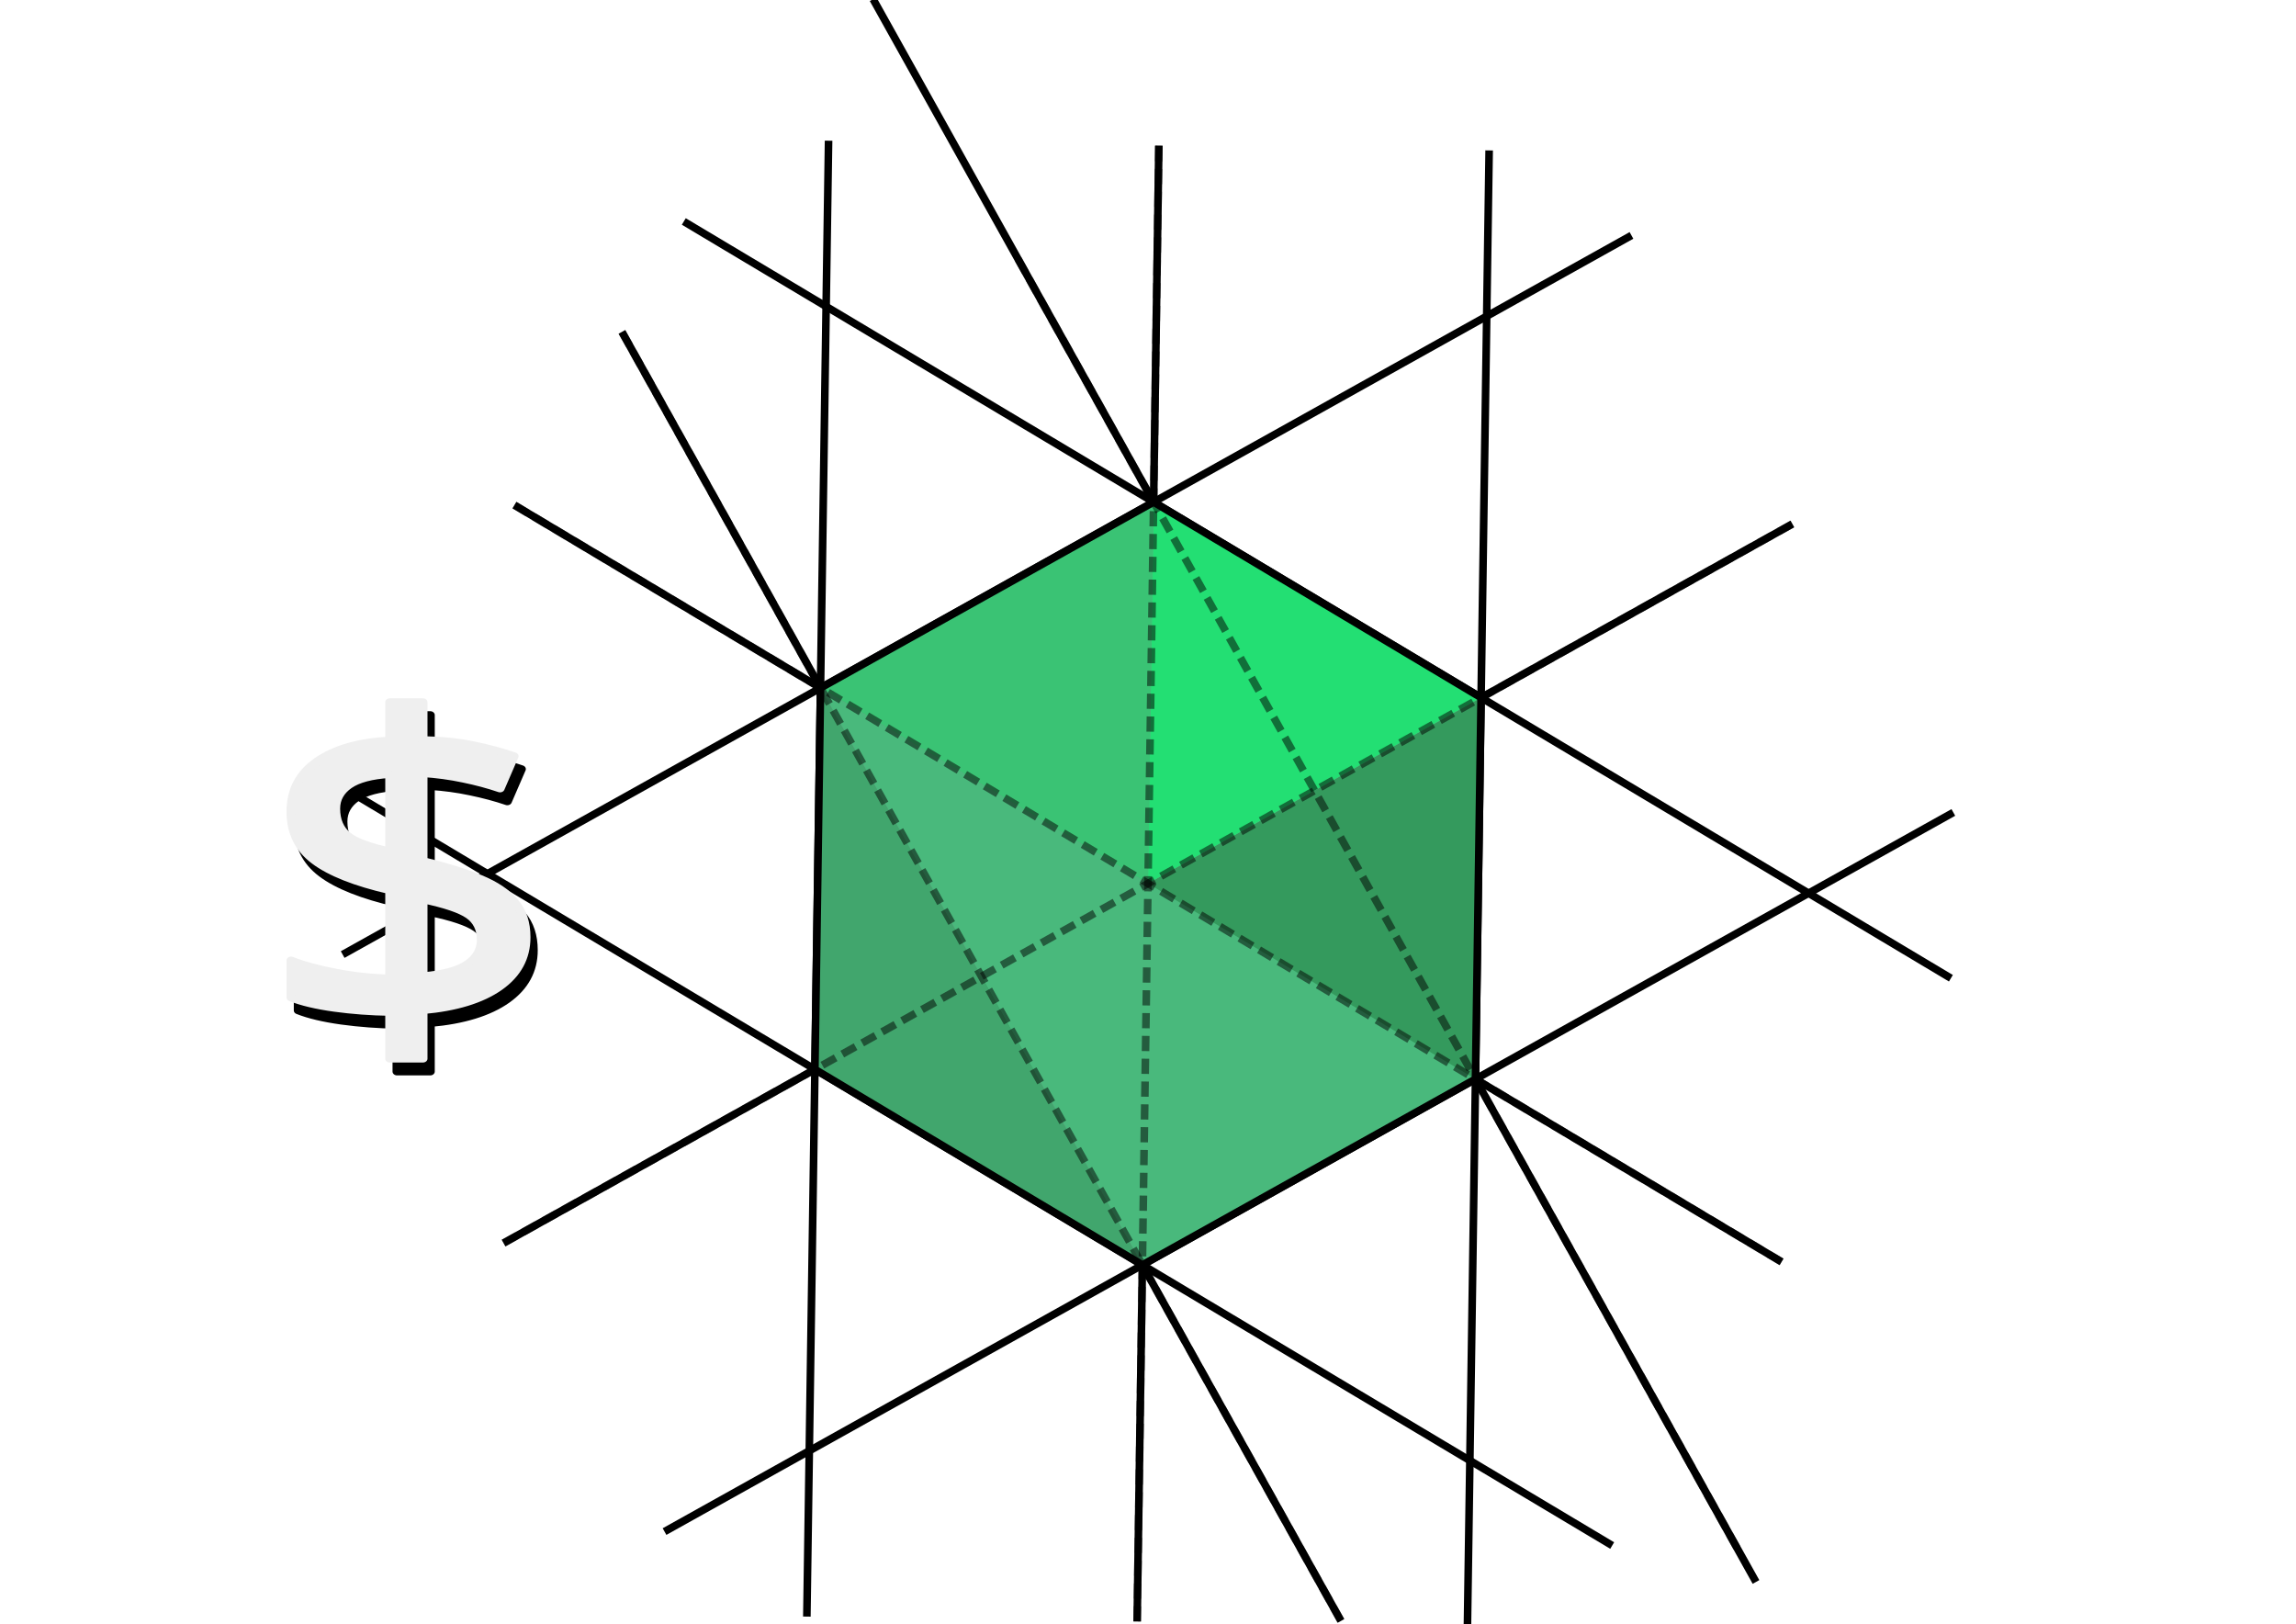
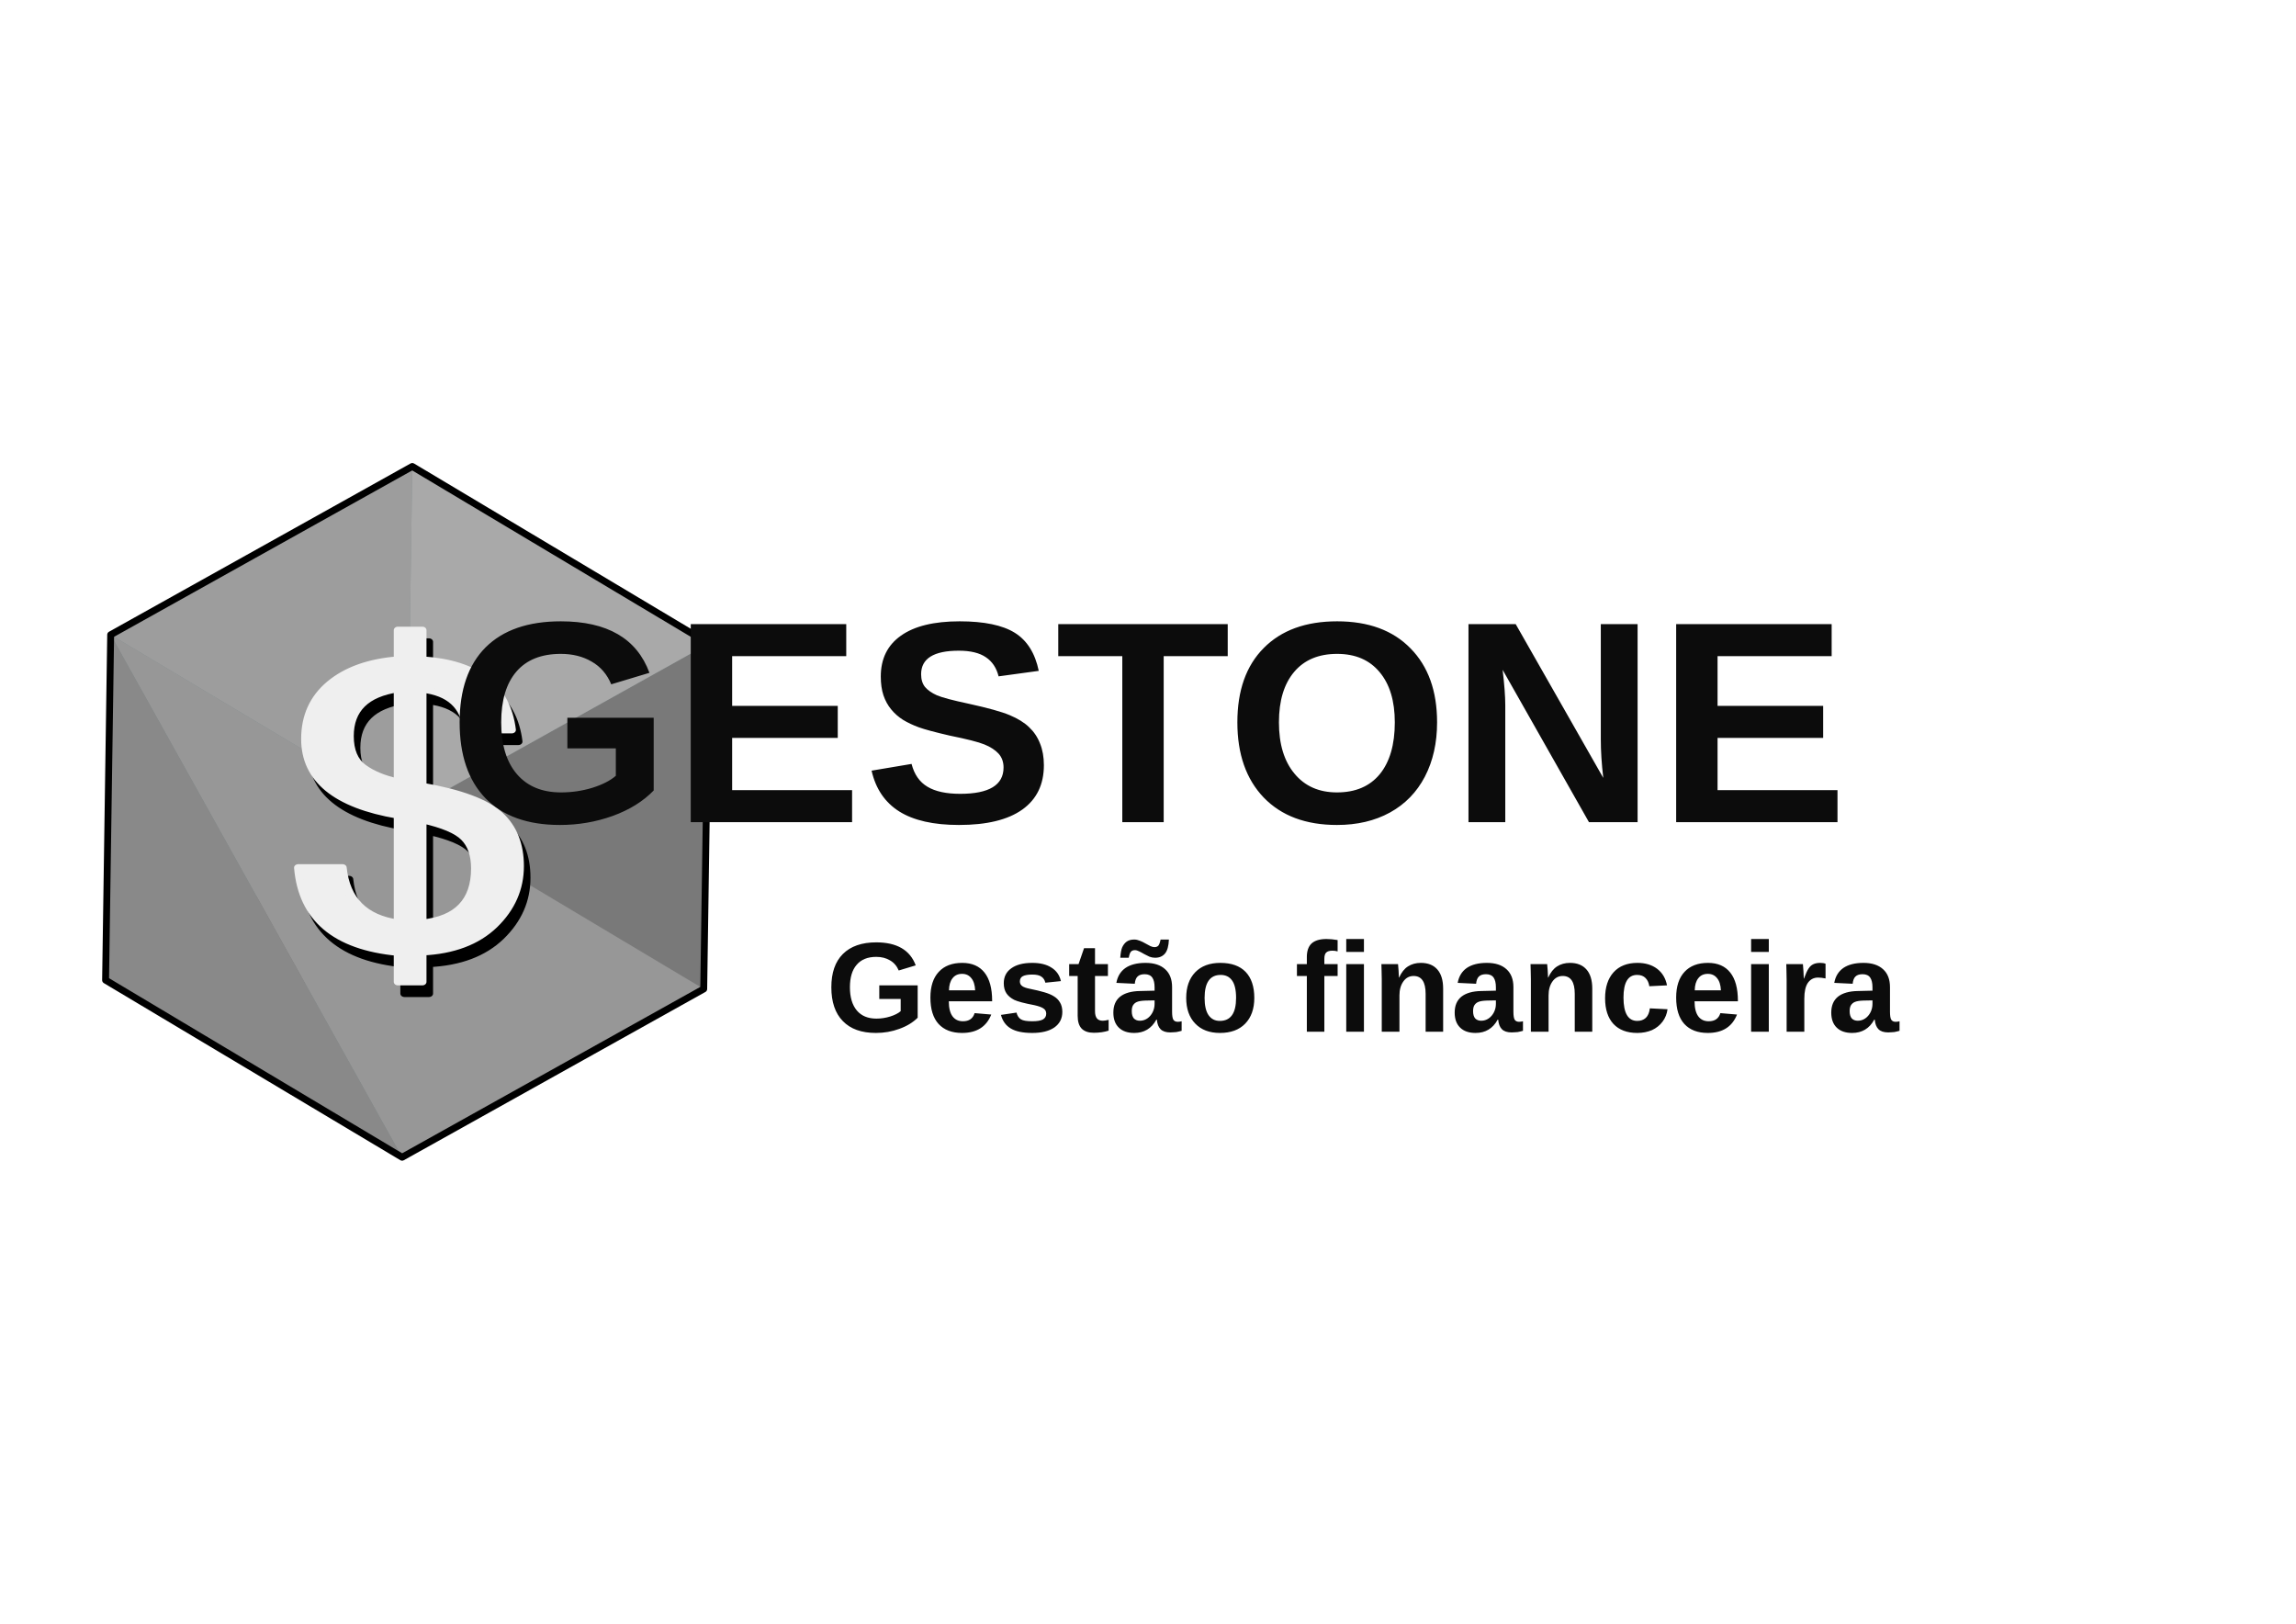
<svg xmlns="http://www.w3.org/2000/svg" width="297mm" height="210mm" viewBox="0 0 297 210" version="1.1" id="svg370">
  <defs id="defs367">
-     </defs>
+     <filter style="color-interpolation-filters:sRGB;" id="filter18193" x="-0.003" y="-0.003" width="1.006" height="1.005">
+       <feColorMatrix type="hueRotate" values="321" result="color1" id="feColorMatrix18189" />
+       <feColorMatrix type="saturate" values="0" result="fbSourceGraphic" id="feColorMatrix18191" />
+       <feColorMatrix result="fbSourceGraphicAlpha" in="fbSourceGraphic" values="0 0 0 -1 0 0 0 0 -1 0 0 0 0 -1 0 0 0 0 1 0" id="feColorMatrix18231" />
+       <feColorMatrix id="feColorMatrix18233" type="hueRotate" values="321" result="color1" in="fbSourceGraphic" />
+       <feColorMatrix id="feColorMatrix18235" type="saturate" values="0" result="color2" />
+     </filter>
+     <filter style="color-interpolation-filters:sRGB;" id="filter18199" x="0" y="0" width="1" height="1">
+       <feColorMatrix type="hueRotate" values="321" result="color1" id="feColorMatrix18195" />
+       <feColorMatrix type="saturate" values="0" result="fbSourceGraphic" id="feColorMatrix18197" />
+       <feColorMatrix result="fbSourceGraphicAlpha" in="fbSourceGraphic" values="0 0 0 -1 0 0 0 0 -1 0 0 0 0 -1 0 0 0 0 1 0" id="feColorMatrix18237" />
+       <feColorMatrix id="feColorMatrix18239" type="hueRotate" values="321" result="color1" in="fbSourceGraphic" />
+       <feColorMatrix id="feColorMatrix18241" type="saturate" values="0" result="color2" />
+     </filter>
+     <filter style="color-interpolation-filters:sRGB;" id="filter18205" x="0" y="0" width="1" height="1">
+       <feColorMatrix type="hueRotate" values="321" result="color1" id="feColorMatrix18201" />
+       <feColorMatrix type="saturate" values="0" result="fbSourceGraphic" id="feColorMatrix18203" />
+       <feColorMatrix result="fbSourceGraphicAlpha" in="fbSourceGraphic" values="0 0 0 -1 0 0 0 0 -1 0 0 0 0 -1 0 0 0 0 1 0" id="feColorMatrix18243" />
+       <feColorMatrix id="feColorMatrix18245" type="hueRotate" values="321" result="color1" in="fbSourceGraphic" />
+       <feColorMatrix id="feColorMatrix18247" type="saturate" values="0" result="color2" />
+     </filter>
+     <filter style="color-interpolation-filters:sRGB;" id="filter18211" x="0" y="0" width="1" height="1">
+       <feColorMatrix type="hueRotate" values="321" result="color1" id="feColorMatrix18207" />
+       <feColorMatrix type="saturate" values="0" result="fbSourceGraphic" id="feColorMatrix18209" />
+       <feColorMatrix result="fbSourceGraphicAlpha" in="fbSourceGraphic" values="0 0 0 -1 0 0 0 0 -1 0 0 0 0 -1 0 0 0 0 1 0" id="feColorMatrix18249" />
+       <feColorMatrix id="feColorMatrix18251" type="hueRotate" values="321" result="color1" in="fbSourceGraphic" />
+       <feColorMatrix id="feColorMatrix18253" type="saturate" values="0" result="color2" />
+     </filter>
+     <filter style="color-interpolation-filters:sRGB;" id="filter18217" x="0" y="0" width="1" height="1">
+       <feColorMatrix type="hueRotate" values="321" result="color1" id="feColorMatrix18213" />
+       <feColorMatrix type="saturate" values="0" result="fbSourceGraphic" id="feColorMatrix18215" />
+       <feColorMatrix result="fbSourceGraphicAlpha" in="fbSourceGraphic" values="0 0 0 -1 0 0 0 0 -1 0 0 0 0 -1 0 0 0 0 1 0" id="feColorMatrix18255" />
+       <feColorMatrix id="feColorMatrix18257" type="hueRotate" values="321" result="color1" in="fbSourceGraphic" />
+       <feColorMatrix id="feColorMatrix18259" type="saturate" values="0" result="color2" />
+     </filter>
+     <filter style="color-interpolation-filters:sRGB;" id="filter18223" x="0" y="0" width="1" height="1">
+       <feColorMatrix type="hueRotate" values="321" result="color1" id="feColorMatrix18219" />
+       <feColorMatrix type="saturate" values="0" result="fbSourceGraphic" id="feColorMatrix18221" />
+       <feColorMatrix result="fbSourceGraphicAlpha" in="fbSourceGraphic" values="0 0 0 -1 0 0 0 0 -1 0 0 0 0 -1 0 0 0 0 1 0" id="feColorMatrix18261" />
+       <feColorMatrix id="feColorMatrix18263" type="hueRotate" values="321" result="color1" in="fbSourceGraphic" />
+       <feColorMatrix id="feColorMatrix18265" type="saturate" values="0" result="color2" />
+     </filter>
+     <filter style="color-interpolation-filters:sRGB;" id="filter18229" x="-0.006" y="-0.005" width="1.011" height="1.01">
+       <feColorMatrix type="hueRotate" values="321" result="color1" id="feColorMatrix18225" />
+       <feColorMatrix type="saturate" values="0" result="fbSourceGraphic" id="feColorMatrix18227" />
+       <feColorMatrix result="fbSourceGraphicAlpha" in="fbSourceGraphic" values="0 0 0 -1 0 0 0 0 -1 0 0 0 0 -1 0 0 0 0 1 0" id="feColorMatrix18267" />
+       <feColorMatrix id="feColorMatrix18269" type="hueRotate" values="321" result="color1" in="fbSourceGraphic" />
+       <feColorMatrix id="feColorMatrix18271" type="saturate" values="0" result="color2" />
+     </filter>
+   </defs>
  <g id="layer1">
    <path style="fill:#349a5d;fill-opacity:1;stroke:none;stroke-width:4.724;stroke-linejoin:round;stroke-dasharray:none;stroke-opacity:1" d="M 187,619 600.296,388.265" id="path3895" />
-     <g id="g4115" transform="translate(82.9225,-364.5154)">
+     <g id="g4115" transform="matrix(1.401875,0,0,1.401875,-306.7856,-206.81)">
      <path id="path4093" style="fill:#7a8788;stroke:#000000;stroke-width:0.5;stroke-linejoin:round" transform="matrix(1.374878,0,0,1.374878,-180.6274,50.85925)" d="m 167.254,82.16 0.671,-45.596 39.822,-22.217 39.151,23.379 -0.671,45.596 -39.822,22.217 z" />
      <path style="fill:#349a5d;fill-opacity:1;stroke:none;stroke-width:0.687;stroke-linejoin:round;stroke-opacity:1" d="m 49.327,163.819 109.502,-61.091 -0.922,62.688 z" id="path4095" />
      <path style="fill:#49b97c;fill-opacity:1;stroke:none;stroke-width:0.687;stroke-linejoin:round;stroke-opacity:1" d="m 50.249,101.131 107.657,64.286 -54.751,30.545 z" id="path4097" />
      <path style="fill:#41a66d;fill-opacity:1;stroke:none;stroke-width:0.687;stroke-linejoin:round;stroke-opacity:1" d="M 50.249,101.131 103.155,195.962 49.327,163.819 Z" id="path4099" />
      <path style="fill:#3ac374;fill-opacity:1;stroke:none;stroke-width:0.687;stroke-linejoin:round;stroke-opacity:1" d="M 105,70.585 104.077,133.274 50.249,101.131 Z" id="path4101" />
      <path style="fill:#23df73;fill-opacity:1;stroke:none;stroke-width:0.687;stroke-linejoin:round;stroke-opacity:1" d="m 105,70.585 53.828,32.143 -54.751,30.545 z" id="path4103" />
      <g aria-label="$" transform="scale(1.088784,0.9184557)" id="text4107" style="font-size:78.086px;font-family:'Bookman Old Style';-inkscape-font-specification:'Bookman Old Style';text-align:center;text-anchor:middle;stroke:#000000;stroke-width:1.375;stroke-linejoin:round">
        <path d="m 99.217,142.351 q 9.456,1.945 12.849,5.681 3.393,3.698 3.393,10.104 0,6.672 -4.308,11.629 -4.308,4.918 -11.934,5.338 v 5.91 h -4.08 v -5.834 Q 79.581,173.463 78.513,158.441 h 7.397 q 0.839,9.532 9.227,10.943 v -21.313 q -15.442,-3.088 -15.442,-15.061 0,-6.749 4.156,-10.866 4.194,-4.118 11.286,-4.766 v -5.872 h 4.08 v 5.872 q 13.574,1.029 14.908,13.84 h -7.435 q -0.61,-7.092 -7.473,-8.045 z m -4.08,-0.839 v -18.416 q -8.045,1.411 -8.045,9.341 0,4.27 2.211,6.215 2.25,1.945 5.834,2.86 z m 4.08,27.871 q 8.808,-1.106 8.808,-10.79 0,-3.965 -1.792,-6.1 -1.792,-2.135 -7.016,-3.508 z" style="font-family:'Microsoft Sans Serif';-inkscape-font-specification:'Microsoft Sans Serif'" id="path4129" />
      </g>
      <g aria-label="$" transform="scale(1.088784,0.9184557)" id="text4111" style="font-size:78.086px;font-family:'Bookman Old Style';-inkscape-font-specification:'Bookman Old Style';text-align:center;text-anchor:middle;fill:#efefef;stroke:#efefef;stroke-width:1.375;stroke-linejoin:round">
        <path d="m 98.12,140.046 q 9.456,1.945 12.849,5.681 3.393,3.698 3.393,10.104 0,6.672 -4.308,11.629 -4.308,4.918 -11.934,5.338 v 5.91 h -4.08 v -5.834 Q 78.484,171.158 77.416,156.136 h 7.397 q 0.839,9.532 9.227,10.943 V 145.765 q -15.442,-3.088 -15.442,-15.061 0,-6.749 4.156,-10.866 4.194,-4.118 11.286,-4.766 v -5.872 h 4.08 v 5.872 q 13.574,1.029 14.908,13.84 h -7.435 q -0.61,-7.092 -7.473,-8.045 z m -4.08,-0.839 v -18.416 q -8.045,1.411 -8.045,9.341 0,4.27 2.211,6.215 2.25,1.945 5.834,2.86 z m 4.08,27.871 q 8.808,-1.106 8.808,-10.79 0,-3.965 -1.792,-6.1 -1.792,-2.135 -7.016,-3.508 z" style="font-family:'Microsoft Sans Serif';-inkscape-font-specification:'Microsoft Sans Serif'" id="path4132" />
      </g>
      <path id="path4113" style="fill:none;stroke:#000000;stroke-width:0.909;stroke-linejoin:round" transform="matrix(1.374878,0,0,1.374878,-180.6274,50.85925)" d="m 167.254,82.16 0.671,-45.596 39.822,-22.217 39.151,23.379 -0.671,45.596 -39.822,22.217 z" />
    </g>
-     <g id="g17320" transform="translate(15.75144,14.48068)">
+     <g id="g19304" transform="translate(-450.2163,29.70402)">
+       <path id="path4093-1" style="fill:#7a8788;stroke:#000000;stroke-width:0.964;stroke-linejoin:round" d="m 28.288,-6.86 1.293,-87.881 76.754,-42.821 75.461,45.061 -1.293,87.881 -76.754,42.821 z" />
+       <path style="fill:#797979;fill-opacity:1;stroke:none;stroke-width:0.964;stroke-linejoin:round;stroke-opacity:1" d="M 28.288,-6.86 181.796,-92.501 180.503,-4.62 Z" id="path4095-0" />
+       <path style="fill:#979797;fill-opacity:1;stroke:none;stroke-width:0.964;stroke-linejoin:round;stroke-opacity:1" d="M 29.581,-94.741 180.503,-4.62 103.749,38.201 Z" id="path4097-2" />
+       <path style="fill:#898989;fill-opacity:1;stroke:none;stroke-width:0.964;stroke-linejoin:round;stroke-opacity:1" d="M 29.581,-94.741 103.749,38.201 28.288,-6.86 Z" id="path4099-80" />
+       <path style="fill:#9d9d9d;fill-opacity:1;stroke:none;stroke-width:0.964;stroke-linejoin:round;stroke-opacity:1" d="m 106.335,-137.562 -1.293,87.881 -75.461,-45.061 z" id="path4101-3" />
+       <path style="fill:#a9a9a9;fill-opacity:1;stroke:none;stroke-width:0.964;stroke-linejoin:round;stroke-opacity:1" d="m 106.335,-137.562 75.461,45.061 -76.754,42.821 z" id="path4103-8" />
+       <g aria-label="$" transform="matrix(1.526339,0,0,1.28756,-40.8619,-236.514)" id="text4107-9" style="font-size:78.086px;font-family:'Bookman Old Style';-inkscape-font-specification:'Bookman Old Style';text-align:center;text-anchor:middle;stroke:#000000;stroke-width:1.375;stroke-linejoin:round">
+         <path d="m 99.217,142.351 q 9.456,1.945 12.849,5.681 3.393,3.698 3.393,10.104 0,6.672 -4.308,11.629 -4.308,4.918 -11.934,5.338 v 5.91 h -4.08 v -5.834 Q 79.581,173.463 78.513,158.441 h 7.397 q 0.839,9.532 9.227,10.943 v -21.313 q -15.442,-3.088 -15.442,-15.061 0,-6.749 4.156,-10.866 4.194,-4.118 11.286,-4.766 v -5.872 h 4.08 v 5.872 q 13.574,1.029 14.908,13.84 h -7.435 q -0.61,-7.092 -7.473,-8.045 z m -4.08,-0.839 v -18.416 q -8.045,1.411 -8.045,9.341 0,4.27 2.211,6.215 2.25,1.945 5.834,2.86 z m 4.08,27.871 q 8.808,-1.106 8.808,-10.79 0,-3.965 -1.792,-6.1 -1.792,-2.135 -7.016,-3.508 z" style="font-family:'Microsoft Sans Serif';-inkscape-font-specification:'Microsoft Sans Serif'" id="path4129-5" />
+       </g>
+       <g id="g19290">
+         <g aria-label="$" transform="matrix(1.526339,0,0,1.28756,-40.8619,-236.514)" id="text4111-40" style="font-size:78.086px;font-family:'Bookman Old Style';-inkscape-font-specification:'Bookman Old Style';text-align:center;text-anchor:middle;fill:#efefef;stroke:#efefef;stroke-width:1.375;stroke-linejoin:round">
+           <path d="m 98.12,140.046 q 9.456,1.945 12.849,5.681 3.393,3.698 3.393,10.104 0,6.672 -4.308,11.629 -4.308,4.918 -11.934,5.338 v 5.91 h -4.08 v -5.834 Q 78.484,171.158 77.416,156.136 h 7.397 q 0.839,9.532 9.227,10.943 V 145.765 q -15.442,-3.088 -15.442,-15.061 0,-6.749 4.156,-10.866 4.194,-4.118 11.286,-4.766 v -5.872 h 4.08 v 5.872 q 13.574,1.029 14.908,13.84 h -7.435 q -0.61,-7.092 -7.473,-8.045 z m -4.08,-0.839 v -18.416 q -8.045,1.411 -8.045,9.341 0,4.27 2.211,6.215 2.25,1.945 5.834,2.86 z m 4.08,27.871 q 8.808,-1.106 8.808,-10.79 0,-3.965 -1.792,-6.1 -1.792,-2.135 -7.016,-3.508 z" style="font-family:'Microsoft Sans Serif';-inkscape-font-specification:'Microsoft Sans Serif'" id="path4132-0" />
+         </g>
+         <path id="path4113-0" style="fill:none;stroke:#000000;stroke-width:1.752;stroke-linejoin:round" d="m 28.288,-6.86 1.293,-87.881 76.754,-42.821 75.461,45.061 -1.293,87.881 -76.754,42.821 z" />
+       </g>
+     </g>
+     <g id="g17320" transform="translate(-259.0569,-351.4675)">
      <path style="fill:#349a5d;fill-opacity:1;stroke:#000000;stroke-width:0.984;stroke-linejoin:round;stroke-dasharray:none;stroke-dashoffset:0;stroke-opacity:1" d="M 131.344,195.228 134.153,4.344" id="path4955" />
      <path style="fill:#349a5d;fill-opacity:1;stroke:#000000;stroke-width:0.984;stroke-linejoin:round;stroke-dasharray:none;stroke-dashoffset:0;stroke-opacity:1" d="M 49.391,146.291 216.106,53.282" id="path3953" />
      <path style="fill:#349a5d;fill-opacity:1;stroke:#000000;stroke-width:0.984;stroke-linejoin:round;stroke-dasharray:none;stroke-dashoffset:0;stroke-opacity:1" d="M 70.209,183.605 236.923,90.596" id="path3953-1" />
      <path style="fill:#349a5d;fill-opacity:1;stroke:#000000;stroke-width:0.984;stroke-linejoin:round;stroke-dasharray:none;stroke-dashoffset:0;stroke-opacity:1" d="M 28.574,108.976 195.288,15.967" id="path3953-1-9" />
      <path style="fill:#349a5d;fill-opacity:1;stroke:#000000;stroke-width:0.984;stroke-linejoin:round;stroke-dasharray:none;stroke-dashoffset:0;stroke-opacity:1" d="M 97.19,-14.585 211.394,190.12" id="path3953-1-1" />
      <path style="fill:#349a5d;fill-opacity:1;stroke:#000000;stroke-width:0.984;stroke-linejoin:round;stroke-dasharray:none;stroke-dashoffset:0;stroke-opacity:1" d="M 64.701,28.448 157.71,195.162" id="path3953-1-1-9" />
      <path style="fill:#349a5d;fill-opacity:1;stroke:#000000;stroke-width:0.984;stroke-linejoin:round;stroke-dasharray:none;stroke-dashoffset:0;stroke-opacity:1" d="M 91.429,3.716 88.62,194.599" id="path3953-1-1-4" />
      <path style="fill:#349a5d;fill-opacity:1;stroke:#000000;stroke-width:0.984;stroke-linejoin:round;stroke-dasharray:none;stroke-dashoffset:0;stroke-opacity:1" d="M 176.877,4.973 174.068,195.857" id="path3953-1-1-4-9" />
      <path style="fill:#349a5d;fill-opacity:1;stroke:#000000;stroke-width:0.984;stroke-linejoin:round;stroke-dasharray:none;stroke-dashoffset:0;stroke-opacity:1" d="M 214.701,148.723 50.796,50.849" id="path3953-1-1-4-9-1-0" />
      <path style="fill:#349a5d;fill-opacity:1;stroke:#000000;stroke-width:0.984;stroke-linejoin:round;stroke-dasharray:none;stroke-dashoffset:0;stroke-opacity:1" d="M 192.795,185.409 28.889,87.535" id="path3953-1-1-4-9-1" />
      <path style="fill:#349a5d;fill-opacity:1;stroke:#000000;stroke-width:0.984;stroke-linejoin:round;stroke-dasharray:none;stroke-dashoffset:0;stroke-opacity:1" d="M 236.608,112.038 72.702,14.163" id="path4091" />
      <g id="g2378" transform="matrix(0.7869639,0,0,0.7869639,50.84333,-5.095544)">
        <path style="fill:#7a8788;fill-opacity:1;stroke:#000000;stroke-width:0.5;stroke-linecap:butt;stroke-linejoin:round;stroke-dasharray:none;stroke-opacity:1;paint-order:normal" id="path35716-5" d="m 167.254,82.16 0.671,-45.596 39.822,-22.217 39.151,23.379 -0.671,45.596 -39.822,22.217 z" transform="matrix(1.374878,0,0,1.374878,-180.6274,50.85925)" />
        <path style="fill:#349a5d;fill-opacity:1;stroke:none;stroke-width:0.687;stroke-linejoin:round;stroke-opacity:1" d="m 49.327,163.819 109.502,-61.091 -0.922,62.688 z" id="path54337" />
        <path style="fill:#49b97c;fill-opacity:1;stroke:none;stroke-width:0.687;stroke-linejoin:round;stroke-opacity:1" d="m 50.249,101.131 107.657,64.286 -54.751,30.545 z" id="path56289" />
        <path style="fill:#41a66d;fill-opacity:1;stroke:none;stroke-width:0.687;stroke-linejoin:round;stroke-opacity:1" d="M 50.249,101.131 103.155,195.962 49.327,163.819 Z" id="path56347" />
        <path style="fill:#3ac374;fill-opacity:1;stroke:none;stroke-width:0.687;stroke-linejoin:round;stroke-opacity:1" d="M 105,70.585 104.077,133.274 50.249,101.131 Z" id="path56349" />
        <path style="fill:#23df73;fill-opacity:1;stroke:none;stroke-width:0.687;stroke-linejoin:round;stroke-opacity:1" d="m 105,70.585 53.828,32.143 -54.751,30.545 z" id="path56405" />
        <text xml:space="preserve" style="font-size:78.086px;font-family:'Bookman Old Style';-inkscape-font-specification:'Bookman Old Style';text-align:center;text-anchor:middle;fill:#000000;fill-opacity:1;stroke:#000000;stroke-width:1.375;stroke-linecap:butt;stroke-linejoin:round;stroke-dasharray:none;stroke-opacity:1;paint-order:normal" x="97.253" y="174.226" id="text56409" transform="scale(1.088784,0.9184557)">
          <tspan id="tspan56407" style="font-style:normal;font-variant:normal;font-weight:normal;font-stretch:normal;font-family:'Microsoft Sans Serif';-inkscape-font-specification:'Microsoft Sans Serif';fill:#000000;fill-opacity:1;stroke:#000000;stroke-width:1.375;stroke-dasharray:none;stroke-opacity:1" x="97.253" y="174.226">$</tspan>
        </text>
        <text xml:space="preserve" style="font-size:78.086px;font-family:'Bookman Old Style';-inkscape-font-specification:'Bookman Old Style';text-align:center;text-anchor:middle;fill:#efefef;fill-opacity:1;stroke:#efefef;stroke-width:1.375;stroke-linecap:butt;stroke-linejoin:round;stroke-dasharray:none;stroke-opacity:1;paint-order:normal" x="96.156" y="171.921" id="text58059" transform="scale(1.088784,0.9184557)">
          <tspan id="tspan58057" style="font-style:normal;font-variant:normal;font-weight:normal;font-stretch:normal;font-family:'Microsoft Sans Serif';-inkscape-font-specification:'Microsoft Sans Serif';fill:#efefef;fill-opacity:1;stroke:#efefef;stroke-width:1.375;stroke-dasharray:none;stroke-opacity:1" x="96.156" y="171.921">$</tspan>
        </text>
        <path style="fill:none;fill-opacity:1;stroke:#000000;stroke-width:0.909;stroke-linecap:butt;stroke-linejoin:round;stroke-dasharray:none;stroke-opacity:1;paint-order:normal" id="path54339" d="m 167.254,82.16 0.671,-45.596 39.822,-22.217 39.151,23.379 -0.671,45.596 -39.822,22.217 z" transform="matrix(1.374878,0,0,1.374878,-180.6274,50.85925)" />
      </g>
      <path style="fill:#349a5d;fill-opacity:1;stroke:#000000;stroke-width:0.984;stroke-linejoin:round;stroke-dasharray:1.967, 0.984;stroke-dashoffset:0;stroke-opacity:0.5" d="M 49.391,146.291 216.106,53.282" id="path4925" />
      <path style="fill:#349a5d;fill-opacity:1;stroke:#000000;stroke-width:0.984;stroke-linejoin:round;stroke-dasharray:1.967, 0.984;stroke-dashoffset:0;stroke-opacity:0.5" d="M 64.701,28.448 157.71,195.162" id="path4927" />
      <path style="fill:#349a5d;fill-opacity:1;stroke:#000000;stroke-width:0.984;stroke-linejoin:round;stroke-dasharray:1.967, 0.984;stroke-dashoffset:0;stroke-opacity:0.5" d="M 115.948,19.037 208.957,185.751" id="path4929" />
      <path style="fill:#349a5d;fill-opacity:1;stroke:#000000;stroke-width:0.984;stroke-linejoin:round;stroke-dasharray:1.968, 0.984;stroke-dashoffset:0;stroke-opacity:0.5" d="M 214.701,148.723 50.796,50.849" id="path4953" />
      <path style="fill:#349a5d;fill-opacity:1;stroke:#000000;stroke-width:0.984;stroke-linejoin:round;stroke-dasharray:1.967, 0.984;stroke-dashoffset:0;stroke-opacity:0.5" d="M 131.344,195.228 134.153,4.344" id="path4957" />
    </g>
    <text xml:space="preserve" style="font-weight:bold;font-size:11.289px;font-family:Arial;-inkscape-font-specification:'Arial Bold';text-align:start;text-anchor:start;fill:#efefef;fill-opacity:1;stroke:none;stroke-width:1.25;stroke-linejoin:round;stroke-dasharray:2.5, 1.25;stroke-dashoffset:0;stroke-opacity:0.5" x="524.052" y="-220.591" id="text7298-3">
      <tspan style="font-size:11.289px;text-align:start;text-anchor:start;fill:#efefef;fill-opacity:1;stroke:none;stroke-width:1.25" x="524.052" y="-220.591" id="tspan8061" />
    </text>
    <g id="g9622">
      <g id="g4115-0" transform="translate(357.9283,-364.5154)">
        <path id="path4093-6" style="fill:#7a8788;stroke:#000000;stroke-width:0.5;stroke-linejoin:round" transform="matrix(1.374878,0,0,1.374878,-180.6274,50.85925)" d="m 167.254,82.16 0.671,-45.596 39.822,-22.217 39.151,23.379 -0.671,45.596 -39.822,22.217 z" />
        <path style="fill:#349a5d;fill-opacity:1;stroke:none;stroke-width:0.687;stroke-linejoin:round;stroke-opacity:1" d="m 49.327,163.819 109.502,-61.091 -0.922,62.688 z" id="path4095-3" />
        <path style="fill:#49b97c;fill-opacity:1;stroke:none;stroke-width:0.687;stroke-linejoin:round;stroke-opacity:1" d="m 50.249,101.131 107.657,64.286 -54.751,30.545 z" id="path4097-1" />
        <path style="fill:#41a66d;fill-opacity:1;stroke:none;stroke-width:0.687;stroke-linejoin:round;stroke-opacity:1" d="M 50.249,101.131 103.155,195.962 49.327,163.819 Z" id="path4099-8" />
        <path style="fill:#3ac374;fill-opacity:1;stroke:none;stroke-width:0.687;stroke-linejoin:round;stroke-opacity:1" d="M 105,70.585 104.077,133.274 50.249,101.131 Z" id="path4101-6" />
        <path style="fill:#23df73;fill-opacity:1;stroke:none;stroke-width:0.687;stroke-linejoin:round;stroke-opacity:1" d="m 105,70.585 53.828,32.143 -54.751,30.545 z" id="path4103-6" />
        <g aria-label="$" transform="scale(1.088784,0.9184557)" id="text4107-5" style="font-size:78.086px;font-family:'Bookman Old Style';-inkscape-font-specification:'Bookman Old Style';text-align:center;text-anchor:middle;stroke:#000000;stroke-width:1.375;stroke-linejoin:round">
          <path d="m 99.217,142.351 q 9.456,1.945 12.849,5.681 3.393,3.698 3.393,10.104 0,6.672 -4.308,11.629 -4.308,4.918 -11.934,5.338 v 5.91 h -4.08 v -5.834 Q 79.581,173.463 78.513,158.441 h 7.397 q 0.839,9.532 9.227,10.943 v -21.313 q -15.442,-3.088 -15.442,-15.061 0,-6.749 4.156,-10.866 4.194,-4.118 11.286,-4.766 v -5.872 h 4.08 v 5.872 q 13.574,1.029 14.908,13.84 h -7.435 q -0.61,-7.092 -7.473,-8.045 z m -4.08,-0.839 v -18.416 q -8.045,1.411 -8.045,9.341 0,4.27 2.211,6.215 2.25,1.945 5.834,2.86 z m 4.08,27.871 q 8.808,-1.106 8.808,-10.79 0,-3.965 -1.792,-6.1 -1.792,-2.135 -7.016,-3.508 z" style="font-family:'Microsoft Sans Serif';-inkscape-font-specification:'Microsoft Sans Serif'" id="path4129-6" />
        </g>
        <g aria-label="$" transform="scale(1.088784,0.9184557)" id="text4111-4" style="font-size:78.086px;font-family:'Bookman Old Style';-inkscape-font-specification:'Bookman Old Style';text-align:center;text-anchor:middle;fill:#efefef;stroke:#efefef;stroke-width:1.375;stroke-linejoin:round">
          <path d="m 98.12,140.046 q 9.456,1.945 12.849,5.681 3.393,3.698 3.393,10.104 0,6.672 -4.308,11.629 -4.308,4.918 -11.934,5.338 v 5.91 h -4.08 v -5.834 Q 78.484,171.158 77.416,156.136 h 7.397 q 0.839,9.532 9.227,10.943 V 145.765 q -15.442,-3.088 -15.442,-15.061 0,-6.749 4.156,-10.866 4.194,-4.118 11.286,-4.766 v -5.872 h 4.08 v 5.872 q 13.574,1.029 14.908,13.84 h -7.435 q -0.61,-7.092 -7.473,-8.045 z m -4.08,-0.839 v -18.416 q -8.045,1.411 -8.045,9.341 0,4.27 2.211,6.215 2.25,1.945 5.834,2.86 z m 4.08,27.871 q 8.808,-1.106 8.808,-10.79 0,-3.965 -1.792,-6.1 -1.792,-2.135 -7.016,-3.508 z" style="font-family:'Microsoft Sans Serif';-inkscape-font-specification:'Microsoft Sans Serif'" id="path4132-2" />
        </g>
        <path id="path4113-2" style="fill:none;stroke:#000000;stroke-width:0.909;stroke-linejoin:round" transform="matrix(1.374878,0,0,1.374878,-180.6274,50.85925)" d="m 167.254,82.16 0.671,-45.596 39.822,-22.217 39.151,23.379 -0.671,45.596 -39.822,22.217 z" />
      </g>
      <g id="g9525" transform="translate(3.367596,6.337194)">
        <text xml:space="preserve" style="font-weight:bold;font-size:25.4px;font-family:Arial;-inkscape-font-specification:'Arial Bold';text-align:center;text-anchor:middle;fill:#efefef;fill-opacity:1;stroke:none;stroke-width:1.25;stroke-linejoin:round;stroke-dasharray:2.5, 1.25;stroke-dashoffset:0;stroke-opacity:0.5" x="584.971" y="-237.656" id="text7298">
          <tspan id="tspan7296" style="font-size:25.4px;fill:#efefef;fill-opacity:1;stroke:none;stroke-width:1.25" x="584.971" y="-237.656">GESTONE</tspan>
        </text>
        <text xml:space="preserve" style="font-weight:bold;font-size:11.289px;font-family:Arial;-inkscape-font-specification:'Arial Bold';text-align:start;text-anchor:start;fill:#efefef;fill-opacity:1;stroke:none;stroke-width:1.25;stroke-linejoin:round;stroke-dasharray:2.5, 1.25;stroke-dashoffset:0;stroke-opacity:0.5" x="524.759" y="-219.148" id="text8793">
          <tspan id="tspan8791" style="stroke-width:1.25" x="524.759" y="-219.148">Gestão financeira</tspan>
        </text>
      </g>
    </g>
-     <g id="g16536" transform="translate(121.6016,-202.6708)">
-       <g id="g4115-0-5" transform="matrix(0.7266639,0,0,0.7266639,-25.36719,8.154713)">
-         <path id="path4093-6-4" style="fill:#7a8788;stroke:#000000;stroke-width:0.5;stroke-linejoin:round" transform="matrix(1.374878,0,0,1.374878,-180.6274,50.85925)" d="m 167.254,82.16 0.671,-45.596 39.822,-22.217 39.151,23.379 -0.671,45.596 -39.822,22.217 z" />
-         <path style="fill:#349a5d;fill-opacity:1;stroke:none;stroke-width:0.687;stroke-linejoin:round;stroke-opacity:1" d="m 49.327,163.819 109.502,-61.091 -0.922,62.688 z" id="path4095-3-2" />
-         <path style="fill:#49b97c;fill-opacity:1;stroke:none;stroke-width:0.687;stroke-linejoin:round;stroke-opacity:1" d="m 50.249,101.131 107.657,64.286 -54.751,30.545 z" id="path4097-1-7" />
-         <path style="fill:#41a66d;fill-opacity:1;stroke:none;stroke-width:0.687;stroke-linejoin:round;stroke-opacity:1" d="M 50.249,101.131 103.155,195.962 49.327,163.819 Z" id="path4099-8-4" />
-         <path style="fill:#3ac374;fill-opacity:1;stroke:none;stroke-width:0.687;stroke-linejoin:round;stroke-opacity:1" d="M 105,70.585 104.077,133.274 50.249,101.131 Z" id="path4101-6-1" />
-         <path style="fill:#23df73;fill-opacity:1;stroke:none;stroke-width:0.687;stroke-linejoin:round;stroke-opacity:1" d="m 105,70.585 53.828,32.143 -54.751,30.545 z" id="path4103-6-4" />
-         <g aria-label="$" transform="scale(1.088784,0.9184557)" id="text4107-5-2" style="font-size:78.086px;font-family:'Bookman Old Style';-inkscape-font-specification:'Bookman Old Style';text-align:center;text-anchor:middle;stroke:#000000;stroke-width:1.375;stroke-linejoin:round">
-           <path d="m 99.217,142.351 q 9.456,1.945 12.849,5.681 3.393,3.698 3.393,10.104 0,6.672 -4.308,11.629 -4.308,4.918 -11.934,5.338 v 5.91 h -4.08 v -5.834 Q 79.581,173.463 78.513,158.441 h 7.397 q 0.839,9.532 9.227,10.943 v -21.313 q -15.442,-3.088 -15.442,-15.061 0,-6.749 4.156,-10.866 4.194,-4.118 11.286,-4.766 v -5.872 h 4.08 v 5.872 q 13.574,1.029 14.908,13.84 h -7.435 q -0.61,-7.092 -7.473,-8.045 z m -4.08,-0.839 v -18.416 q -8.045,1.411 -8.045,9.341 0,4.27 2.211,6.215 2.25,1.945 5.834,2.86 z m 4.08,27.871 q 8.808,-1.106 8.808,-10.79 0,-3.965 -1.792,-6.1 -1.792,-2.135 -7.016,-3.508 z" style="font-family:'Microsoft Sans Serif';-inkscape-font-specification:'Microsoft Sans Serif'" id="path4129-6-9" />
-         </g>
-         <g aria-label="$" transform="scale(1.088784,0.9184557)" id="text4111-4-4" style="font-size:78.086px;font-family:'Bookman Old Style';-inkscape-font-specification:'Bookman Old Style';text-align:center;text-anchor:middle;fill:#efefef;stroke:#efefef;stroke-width:1.375;stroke-linejoin:round">
-           <path d="m 98.12,140.046 q 9.456,1.945 12.849,5.681 3.393,3.698 3.393,10.104 0,6.672 -4.308,11.629 -4.308,4.918 -11.934,5.338 v 5.91 h -4.08 v -5.834 Q 78.484,171.158 77.416,156.136 h 7.397 q 0.839,9.532 9.227,10.943 V 145.765 q -15.442,-3.088 -15.442,-15.061 0,-6.749 4.156,-10.866 4.194,-4.118 11.286,-4.766 v -5.872 h 4.08 v 5.872 q 13.574,1.029 14.908,13.84 h -7.435 q -0.61,-7.092 -7.473,-8.045 z m -4.08,-0.839 v -18.416 q -8.045,1.411 -8.045,9.341 0,4.27 2.211,6.215 2.25,1.945 5.834,2.86 z m 4.08,27.871 q 8.808,-1.106 8.808,-10.79 0,-3.965 -1.792,-6.1 -1.792,-2.135 -7.016,-3.508 z" style="font-family:'Microsoft Sans Serif';-inkscape-font-specification:'Microsoft Sans Serif'" id="path4132-2-0" />
-         </g>
-         <path id="path4113-2-1" style="fill:none;stroke:#000000;stroke-width:0.909;stroke-linejoin:round" transform="matrix(1.374878,0,0,1.374878,-180.6274,50.85925)" d="m 167.254,82.16 0.671,-45.596 39.822,-22.217 39.151,23.379 -0.671,45.596 -39.822,22.217 z" />
-       </g>
-       <g id="g9525-6" transform="matrix(1.464492,0,0,1.464492,-658.4616,452.5726)" style="fill:#0c0c0c;fill-opacity:1">
+     <g id="g19481" transform="translate(-3.189998,1.803046)">
+       <g id="g19304-0" transform="matrix(0.5083118,0,0,0.5083118,2.468807,128.4503)" style="opacity:1">
+         <path id="path4093-1-7" style="fill:#7a8788;stroke:#000000;stroke-width:0.964;stroke-linejoin:round" d="m 28.288,-6.86 1.293,-87.881 76.754,-42.821 75.461,45.061 -1.293,87.881 -76.754,42.821 z" />
+         <path style="fill:#797979;fill-opacity:1;stroke:none;stroke-width:0.964;stroke-linejoin:round;stroke-opacity:1" d="M 28.288,-6.86 181.796,-92.501 180.503,-4.62 Z" id="path4095-0-7" />
+         <path style="fill:#979797;fill-opacity:1;stroke:none;stroke-width:0.964;stroke-linejoin:round;stroke-opacity:1" d="M 29.581,-94.741 180.503,-4.62 103.749,38.201 Z" id="path4097-2-7" />
+         <path style="fill:#898989;fill-opacity:1;stroke:none;stroke-width:0.964;stroke-linejoin:round;stroke-opacity:1" d="M 29.581,-94.741 103.749,38.201 28.288,-6.86 Z" id="path4099-80-1" />
+         <path style="fill:#9d9d9d;fill-opacity:1;stroke:none;stroke-width:0.964;stroke-linejoin:round;stroke-opacity:1" d="m 106.335,-137.562 -1.293,87.881 -75.461,-45.061 z" id="path4101-3-1" />
+         <path style="fill:#a9a9a9;fill-opacity:1;stroke:none;stroke-width:0.964;stroke-linejoin:round;stroke-opacity:1" d="m 106.335,-137.562 75.461,45.061 -76.754,42.821 z" id="path4103-8-6" />
+         <g aria-label="$" transform="matrix(1.526339,0,0,1.28756,-40.8619,-236.514)" id="text4107-9-2" style="font-size:78.086px;font-family:'Bookman Old Style';-inkscape-font-specification:'Bookman Old Style';text-align:center;text-anchor:middle;stroke:#000000;stroke-width:1.375;stroke-linejoin:round">
+           <path d="m 99.217,142.351 q 9.456,1.945 12.849,5.681 3.393,3.698 3.393,10.104 0,6.672 -4.308,11.629 -4.308,4.918 -11.934,5.338 v 5.91 h -4.08 v -5.834 Q 79.581,173.463 78.513,158.441 h 7.397 q 0.839,9.532 9.227,10.943 v -21.313 q -15.442,-3.088 -15.442,-15.061 0,-6.749 4.156,-10.866 4.194,-4.118 11.286,-4.766 v -5.872 h 4.08 v 5.872 q 13.574,1.029 14.908,13.84 h -7.435 q -0.61,-7.092 -7.473,-8.045 z m -4.08,-0.839 v -18.416 q -8.045,1.411 -8.045,9.341 0,4.27 2.211,6.215 2.25,1.945 5.834,2.86 z m 4.08,27.871 q 8.808,-1.106 8.808,-10.79 0,-3.965 -1.792,-6.1 -1.792,-2.135 -7.016,-3.508 z" style="font-family:'Microsoft Sans Serif';-inkscape-font-specification:'Microsoft Sans Serif'" id="path4129-5-0" />
+         </g>
+         <g id="g19290-4">
+           <g aria-label="$" transform="matrix(1.526339,0,0,1.28756,-40.8619,-236.514)" id="text4111-40-6" style="font-size:78.086px;font-family:'Bookman Old Style';-inkscape-font-specification:'Bookman Old Style';text-align:center;text-anchor:middle;fill:#efefef;stroke:#efefef;stroke-width:1.375;stroke-linejoin:round">
+             <path d="m 98.12,140.046 q 9.456,1.945 12.849,5.681 3.393,3.698 3.393,10.104 0,6.672 -4.308,11.629 -4.308,4.918 -11.934,5.338 v 5.91 h -4.08 v -5.834 Q 78.484,171.158 77.416,156.136 h 7.397 q 0.839,9.532 9.227,10.943 V 145.765 q -15.442,-3.088 -15.442,-15.061 0,-6.749 4.156,-10.866 4.194,-4.118 11.286,-4.766 v -5.872 h 4.08 v 5.872 q 13.574,1.029 14.908,13.84 h -7.435 q -0.61,-7.092 -7.473,-8.045 z m -4.08,-0.839 v -18.416 q -8.045,1.411 -8.045,9.341 0,4.27 2.211,6.215 2.25,1.945 5.834,2.86 z m 4.08,27.871 q 8.808,-1.106 8.808,-10.79 0,-3.965 -1.792,-6.1 -1.792,-2.135 -7.016,-3.508 z" style="font-family:'Microsoft Sans Serif';-inkscape-font-specification:'Microsoft Sans Serif'" id="path4132-0-9" />
+           </g>
+           <path id="path4113-0-1" style="fill:none;stroke:#000000;stroke-width:1.752;stroke-linejoin:round" d="m 28.288,-6.86 1.293,-87.881 76.754,-42.821 75.461,45.061 -1.293,87.881 -76.754,42.821 z" />
+         </g>
+       </g>
+       <g id="g9525-6" transform="matrix(1.464492,0,0,1.464492,-658.4616,452.5727)" style="fill:#0c0c0c;fill-opacity:1">
        <text xml:space="preserve" style="font-weight:bold;font-size:25.4px;font-family:Arial;-inkscape-font-specification:'Arial Bold';text-align:center;text-anchor:middle;fill:#0c0c0c;fill-opacity:1;stroke:none;stroke-width:1.25;stroke-linejoin:round;stroke-dasharray:2.5, 1.25;stroke-dashoffset:0;stroke-opacity:0.5" x="584.971" y="-237.656" id="text7298-30">
          <tspan id="tspan7296-5" style="font-size:25.4px;fill:#0c0c0c;fill-opacity:1;stroke:none;stroke-width:1.25" x="584.971" y="-237.656">GESTONE</tspan>
        </text>
        <text xml:space="preserve" style="font-weight:bold;font-size:11.289px;font-family:Arial;-inkscape-font-specification:'Arial Bold';text-align:start;text-anchor:start;fill:#0c0c0c;fill-opacity:1;stroke:none;stroke-width:1.25;stroke-linejoin:round;stroke-dasharray:2.5, 1.25;stroke-dashoffset:0;stroke-opacity:0.5" x="524.759" y="-219.148" id="text8793-92">
          <tspan id="tspan8791-5" style="fill:#0c0c0c;fill-opacity:1;stroke-width:1.25" x="524.759" y="-219.148">Gestão financeira</tspan>
        </text>
      </g>
    </g>
    <g id="g9525-4" transform="translate(243.3564,110.3585)" />
-     <g id="g9668" transform="translate(-20.20558,-21.02204)">
-       <text xml:space="preserve" style="font-weight:bold;font-size:25.4px;font-family:Arial;-inkscape-font-specification:'Arial Bold';text-align:center;text-anchor:middle;fill:#efefef;fill-opacity:1;stroke:none;stroke-width:1.25;stroke-linejoin:round;stroke-dasharray:2.5, 1.25;stroke-dashoffset:0;stroke-opacity:0.5" x="584.971" y="-242.146" id="text7298-9" transform="translate(243.3564,110.3585)">
-         <tspan id="tspan7296-4" style="font-size:25.4px;fill:#efefef;fill-opacity:1;stroke:none;stroke-width:1.25" x="584.971" y="-242.146">GESTONE</tspan>
+     <g id="g17664" transform="translate(260.0791,-70.34534)">
+       <text xml:space="preserve" style="font-weight:bold;font-size:25.4px;font-family:Arial;-inkscape-font-specification:'Arial Bold';text-align:center;text-anchor:middle;fill:#0c0c0c;fill-opacity:1;stroke:none;stroke-width:1.25;stroke-linejoin:round;stroke-dasharray:2.5, 1.25;stroke-dashoffset:0;stroke-opacity:0.5" x="148.525" y="173.22" id="text7298-9">
+         <tspan id="tspan7296-4" style="font-size:25.4px;fill:#0c0c0c;fill-opacity:1;stroke:none;stroke-width:1.25" x="148.525" y="173.22">GESTONE</tspan>
      </text>
-       <text xml:space="preserve" style="font-weight:bold;font-size:11.289px;font-family:Arial;-inkscape-font-specification:'Arial Bold';text-align:start;text-anchor:start;fill:#efefef;fill-opacity:1;stroke:none;stroke-width:1.25;stroke-linejoin:round;stroke-dasharray:2.5, 1.25;stroke-dashoffset:0;stroke-opacity:0.5" x="537.497" y="-226.168" id="text8793-9" transform="translate(243.3564,110.3585)">
-         <tspan id="tspan8791-8" style="stroke-width:1.25" x="537.497" y="-226.168">Gestão financeira</tspan>
+       <text xml:space="preserve" style="font-weight:bold;font-size:11.289px;font-family:Arial;-inkscape-font-specification:'Arial Bold';text-align:start;text-anchor:start;fill:#0c0c0c;fill-opacity:1;stroke:none;stroke-width:1.25;stroke-linejoin:round;stroke-dasharray:2.5, 1.25;stroke-dashoffset:0;stroke-opacity:0.5" x="101.051" y="189.198" id="text8793-9">
+         <tspan id="tspan8791-8" style="fill:#0c0c0c;fill-opacity:1;stroke-width:1.25" x="101.051" y="189.198">Gestão financeira</tspan>
      </text>
-       <g id="g9646" transform="translate(722.7053,-354.303)">
+       <g id="g9646" transform="translate(42.9029,-49.29586)">
        <path id="path9624" style="fill:#7a8788;stroke:#000000;stroke-width:0.5;stroke-linejoin:round" transform="matrix(1.374878,0,0,1.374878,-180.6274,50.85925)" d="m 167.254,82.16 0.671,-45.596 39.822,-22.217 39.151,23.379 -0.671,45.596 -39.822,22.217 z" />
        <path style="fill:#349a5d;fill-opacity:1;stroke:none;stroke-width:0.687;stroke-linejoin:round;stroke-opacity:1" d="m 49.327,163.819 109.502,-61.091 -0.922,62.688 z" id="path9626" />
        <path style="fill:#49b97c;fill-opacity:1;stroke:none;stroke-width:0.687;stroke-linejoin:round;stroke-opacity:1" d="m 50.249,101.131 107.657,64.286 -54.751,30.545 z" id="path9628" />
        <path style="fill:#41a66d;fill-opacity:1;stroke:none;stroke-width:0.687;stroke-linejoin:round;stroke-opacity:1" d="M 50.249,101.131 103.155,195.962 49.327,163.819 Z" id="path9630" />
        <path style="fill:#3ac374;fill-opacity:1;stroke:none;stroke-width:0.687;stroke-linejoin:round;stroke-opacity:1" d="M 105,70.585 104.077,133.274 50.249,101.131 Z" id="path9632" />
        <path style="fill:#23df73;fill-opacity:1;stroke:none;stroke-width:0.687;stroke-linejoin:round;stroke-opacity:1" d="m 105,70.585 53.828,32.143 -54.751,30.545 z" id="path9634" />
        <g aria-label="$" transform="scale(1.088784,0.9184557)" id="g9638" style="font-size:78.086px;font-family:'Bookman Old Style';-inkscape-font-specification:'Bookman Old Style';text-align:center;text-anchor:middle;stroke:#000000;stroke-width:1.375;stroke-linejoin:round">
          <path d="m 99.217,142.351 q 9.456,1.945 12.849,5.681 3.393,3.698 3.393,10.104 0,6.672 -4.308,11.629 -4.308,4.918 -11.934,5.338 v 5.91 h -4.08 v -5.834 Q 79.581,173.463 78.513,158.441 h 7.397 q 0.839,9.532 9.227,10.943 v -21.313 q -15.442,-3.088 -15.442,-15.061 0,-6.749 4.156,-10.866 4.194,-4.118 11.286,-4.766 v -5.872 h 4.08 v 5.872 q 13.574,1.029 14.908,13.84 h -7.435 q -0.61,-7.092 -7.473,-8.045 z m -4.08,-0.839 v -18.416 q -8.045,1.411 -8.045,9.341 0,4.27 2.211,6.215 2.25,1.945 5.834,2.86 z m 4.08,27.871 q 8.808,-1.106 8.808,-10.79 0,-3.965 -1.792,-6.1 -1.792,-2.135 -7.016,-3.508 z" style="font-family:'Microsoft Sans Serif';-inkscape-font-specification:'Microsoft Sans Serif'" id="path9636" />
        </g>
        <g aria-label="$" transform="scale(1.088784,0.9184557)" id="g9642" style="font-size:78.086px;font-family:'Bookman Old Style';-inkscape-font-specification:'Bookman Old Style';text-align:center;text-anchor:middle;fill:#efefef;stroke:#efefef;stroke-width:1.375;stroke-linejoin:round">
          <path d="m 98.12,140.046 q 9.456,1.945 12.849,5.681 3.393,3.698 3.393,10.104 0,6.672 -4.308,11.629 -4.308,4.918 -11.934,5.338 v 5.91 h -4.08 v -5.834 Q 78.484,171.158 77.416,156.136 h 7.397 q 0.839,9.532 9.227,10.943 V 145.765 q -15.442,-3.088 -15.442,-15.061 0,-6.749 4.156,-10.866 4.194,-4.118 11.286,-4.766 v -5.872 h 4.08 v 5.872 q 13.574,1.029 14.908,13.84 h -7.435 q -0.61,-7.092 -7.473,-8.045 z m -4.08,-0.839 v -18.416 q -8.045,1.411 -8.045,9.341 0,4.27 2.211,6.215 2.25,1.945 5.834,2.86 z m 4.08,27.871 q 8.808,-1.106 8.808,-10.79 0,-3.965 -1.792,-6.1 -1.792,-2.135 -7.016,-3.508 z" style="font-family:'Microsoft Sans Serif';-inkscape-font-specification:'Microsoft Sans Serif'" id="path9640" />
        </g>
        <path id="path9644" style="fill:none;stroke:#000000;stroke-width:0.909;stroke-linejoin:round" transform="matrix(1.374878,0,0,1.374878,-180.6274,50.85925)" d="m 167.254,82.16 0.671,-45.596 39.822,-22.217 39.151,23.379 -0.671,45.596 -39.822,22.217 z" />
      </g>
    </g>
  </g>
</svg>
